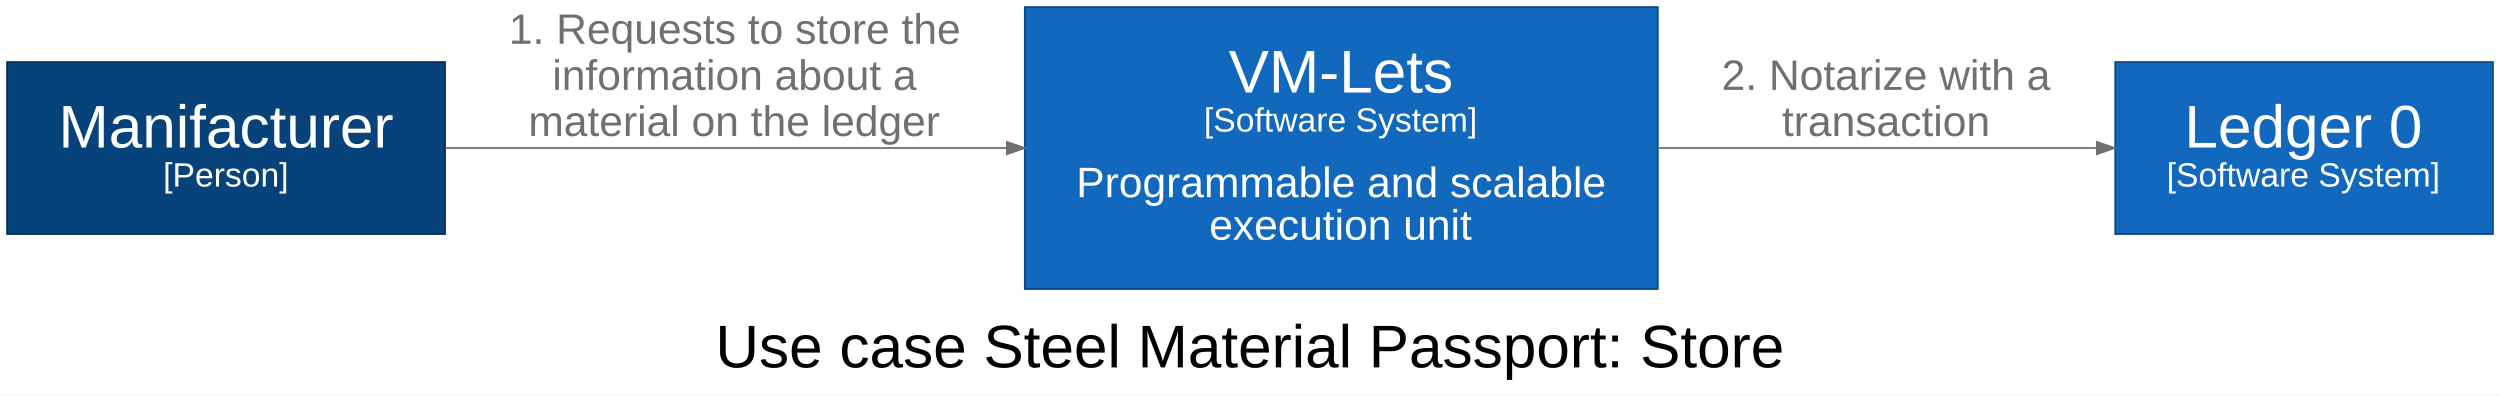
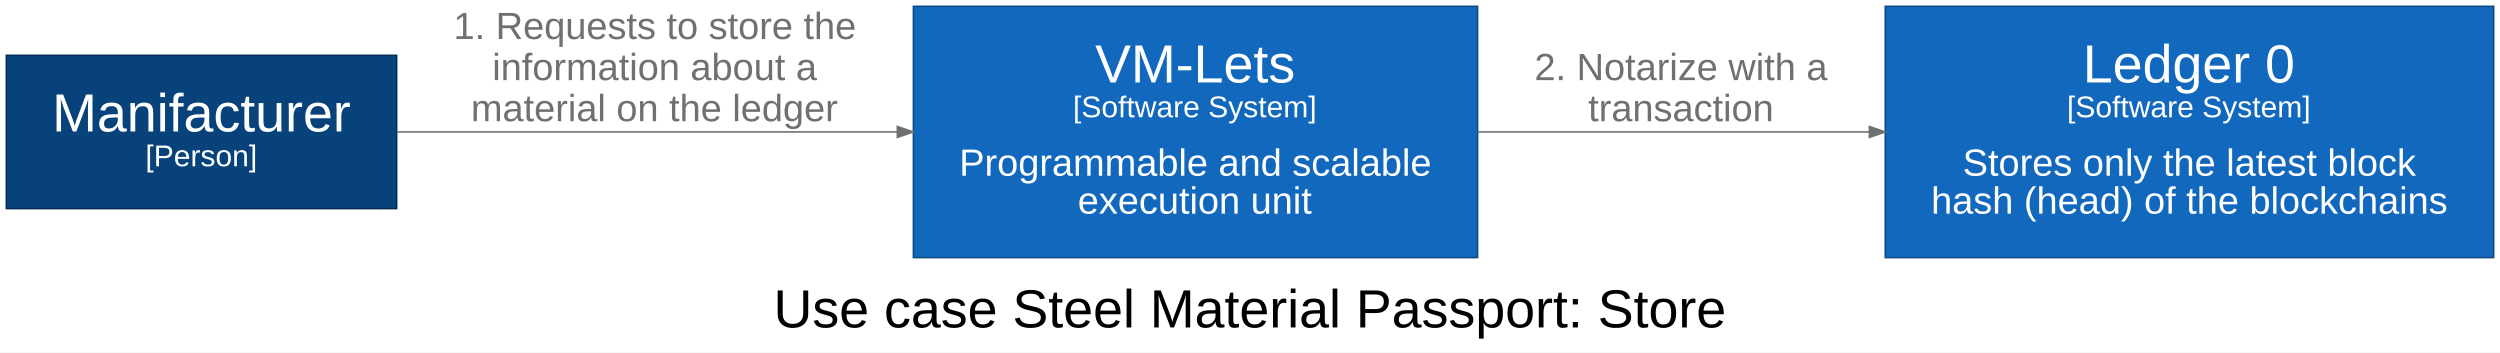
- <svg xmlns="http://www.w3.org/2000/svg" width="1410pt" height="223pt" viewBox="0.00 0.00 1410.00 223.00">
+ <svg xmlns="http://www.w3.org/2000/svg" width="1582pt" height="223pt" viewBox="0.00 0.00 1582.00 223.00">
  <g id="graph0" class="graph" transform="scale(1 1) rotate(0) translate(4 219)">
-     <polygon fill="white" stroke="transparent" points="-4,4 -4,-219 1406,-219 1406,4 -4,4" />
-     <text text-anchor="start" x="399.5" y="-11.8" font-family="Arial" font-size="34.00">Use case Steel Material Passport: Store</text>
-     <g id="4" class="node">
-       <polygon fill="#08427b" stroke="#052e56" points="247,-184 0,-184 0,-87 247,-87 247,-184" />
-       <text text-anchor="start" x="29" y="-135.8" font-family="Arial" font-size="34.00" fill="#ffffff">Manifacturer</text>
-       <text text-anchor="start" x="88" y="-113.8" font-family="Arial" font-size="19.00" fill="#ffffff">[Person]</text>
+     <polygon fill="white" stroke="transparent" points="-4,4 -4,-219 1578,-219 1578,4 -4,4" />
+     <text text-anchor="start" x="485.5" y="-11.8" font-family="Arial" font-size="34.00">Use case Steel Material Passport: Store</text>
+     <g id="11" class="node">
+       <polygon fill="#1168bd" stroke="#0b4884" points="1574,-215 1189,-215 1189,-56 1574,-56 1574,-215" />
+       <text text-anchor="start" x="1314" y="-166.8" font-family="Arial" font-size="34.00" fill="#ffffff">Ledger 0</text>
+       <text text-anchor="start" x="1304" y="-144.8" font-family="Arial" font-size="19.00" fill="#ffffff">[Software System]</text>
+       <text text-anchor="start" x="1238" y="-107.8" font-family="Arial" font-size="24.00" fill="#ffffff">Stores only the latest block</text>
+       <text text-anchor="start" x="1218" y="-83.8" font-family="Arial" font-size="24.00" fill="#ffffff">hash (head) of the blockchains</text>
    </g>
-     <g id="6" class="node">
+     <g id="12" class="node">
      <polygon fill="#1168bd" stroke="#0b4884" points="931,-215 574,-215 574,-56 931,-56 931,-215" />
      <text text-anchor="start" x="689" y="-166.8" font-family="Arial" font-size="34.00" fill="#ffffff">VM-Lets</text>
      <text text-anchor="start" x="675" y="-144.8" font-family="Arial" font-size="19.00" fill="#ffffff">[Software System]</text>
      <text text-anchor="start" x="603" y="-107.8" font-family="Arial" font-size="24.00" fill="#ffffff">Programmable and scalable</text>
      <text text-anchor="start" x="678" y="-83.8" font-family="Arial" font-size="24.00" fill="#ffffff">execution unit</text>
    </g>
-     <g id="44" class="edge">
+     <g id="21" class="edge">
+       <path fill="none" stroke="#707070" d="M931.08,-135.5C1008.25,-135.5 1099.05,-135.5 1178.76,-135.5" />
+       <polygon fill="#707070" stroke="#707070" points="1178.93,-139 1188.93,-135.5 1178.93,-132 1178.93,-139" />
+       <text text-anchor="start" x="967" y="-168.3" font-family="Arial" font-size="24.00" fill="#707070">2. Notarize with a</text>
+       <text text-anchor="start" x="1001" y="-142.3" font-family="Arial" font-size="24.00" fill="#707070">transaction</text>
+     </g>
+     <g id="10" class="node">
+       <polygon fill="#08427b" stroke="#052e56" points="247,-184 0,-184 0,-87 247,-87 247,-184" />
+       <text text-anchor="start" x="29" y="-135.8" font-family="Arial" font-size="34.00" fill="#ffffff">Manifacturer</text>
+       <text text-anchor="start" x="88" y="-113.8" font-family="Arial" font-size="19.00" fill="#ffffff">[Person]</text>
+     </g>
+     <g id="49" class="edge">
      <path fill="none" stroke="#707070" d="M247.25,-135.5C337.3,-135.5 461.23,-135.5 563.69,-135.5" />
      <polygon fill="#707070" stroke="#707070" points="563.85,-139 573.85,-135.5 563.85,-132 563.85,-139" />
      <text text-anchor="start" x="283" y="-194.3" font-family="Arial" font-size="24.00" fill="#707070">1. Requests to store the</text>
      <text text-anchor="start" x="307.5" y="-168.3" font-family="Arial" font-size="24.00" fill="#707070">information about a</text>
      <text text-anchor="start" x="294" y="-142.3" font-family="Arial" font-size="24.00" fill="#707070">material on the ledger</text>
    </g>
-     <g id="5" class="node">
-       <polygon fill="#1168bd" stroke="#0b4884" points="1402,-184 1189,-184 1189,-87 1402,-87 1402,-184" />
-       <text text-anchor="start" x="1228" y="-135.8" font-family="Arial" font-size="34.00" fill="#ffffff">Ledger 0</text>
-       <text text-anchor="start" x="1218" y="-113.8" font-family="Arial" font-size="19.00" fill="#ffffff">[Software System]</text>
-     </g>
-     <g id="15" class="edge">
-       <path fill="none" stroke="#707070" d="M931.02,-135.5C1012.37,-135.5 1106.5,-135.5 1178.58,-135.5" />
-       <polygon fill="#707070" stroke="#707070" points="1178.61,-139 1188.61,-135.5 1178.61,-132 1178.61,-139" />
-       <text text-anchor="start" x="967" y="-168.3" font-family="Arial" font-size="24.00" fill="#707070">2. Notarize with a</text>
-       <text text-anchor="start" x="1001" y="-142.3" font-family="Arial" font-size="24.00" fill="#707070">transaction</text>
-     </g>
  </g>
</svg>
